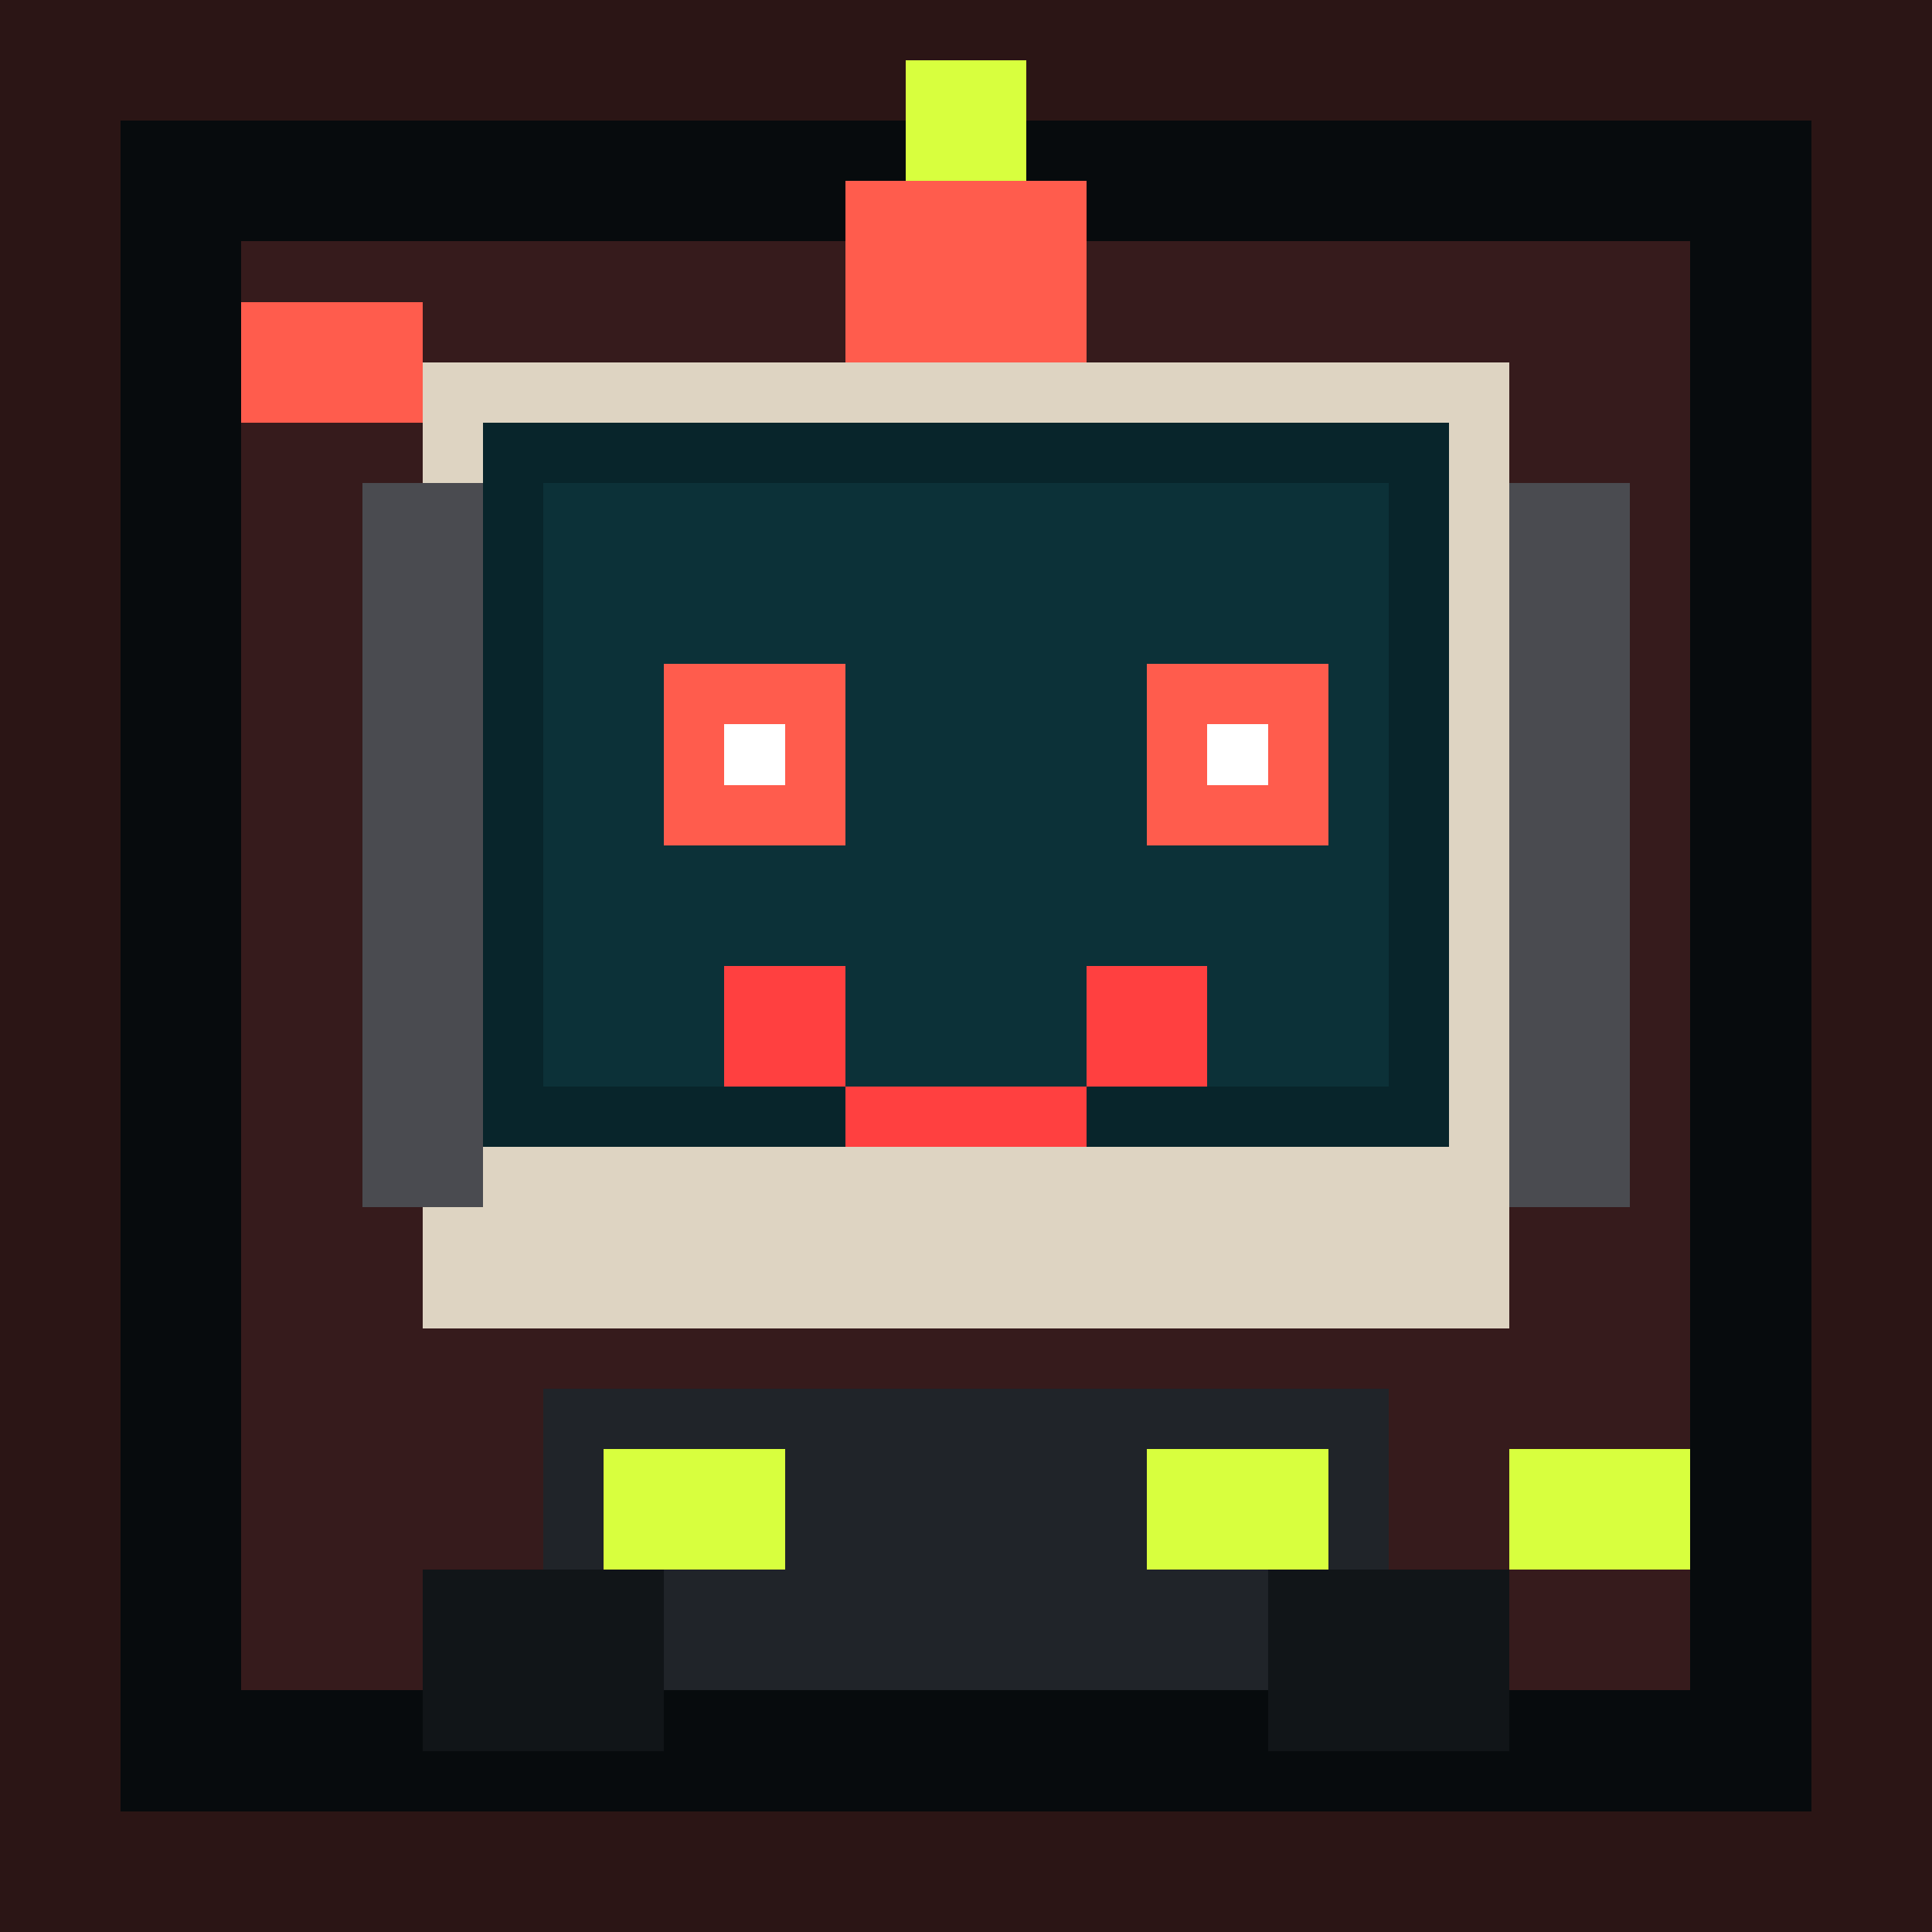
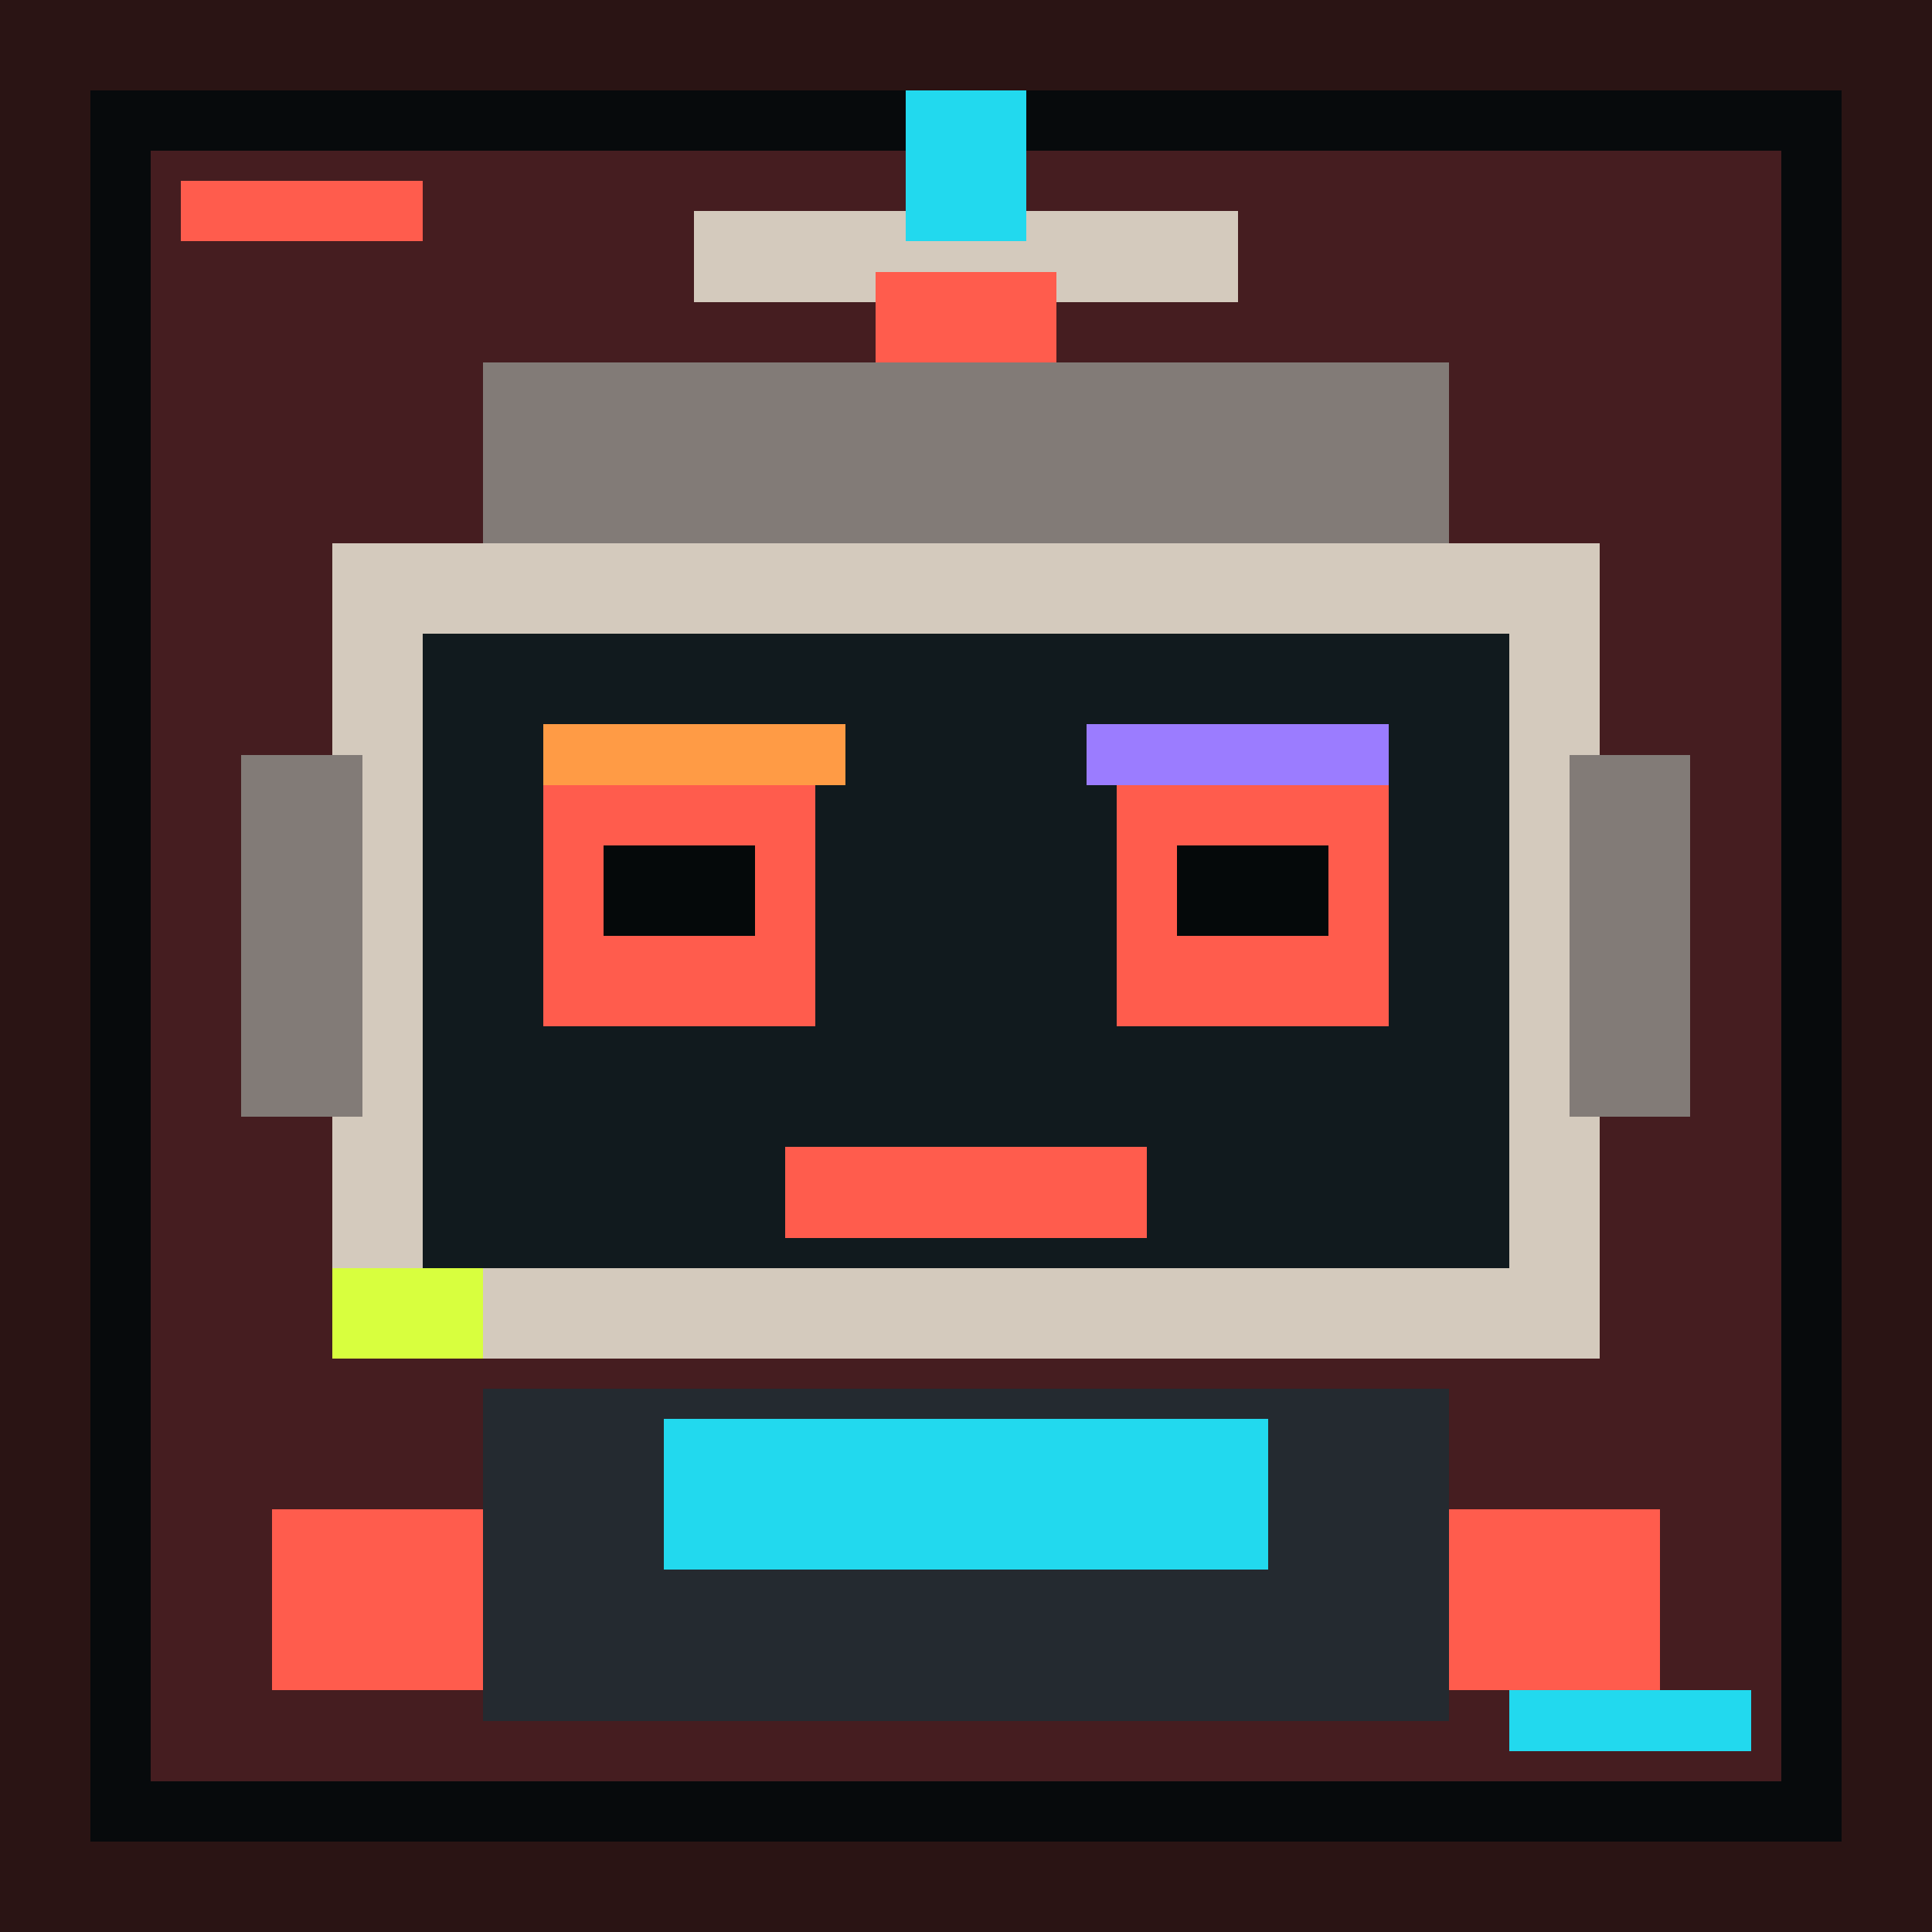
- <svg xmlns="http://www.w3.org/2000/svg" width="256" height="256" viewBox="0 0 256 256" shape-rendering="crispEdges">
-   <rect x="0" y="0" width="256" height="256" fill="#2b1515" />
-   <rect x="16" y="16" width="224" height="224" fill="#070b0d" />
-   <rect x="32" y="32" width="192" height="192" fill="#361b1c" />
-   <rect x="56" y="48" width="144" height="128" fill="#ded4c2" />
-   <rect x="48" y="64" width="16" height="96" fill="#4a4b50" />
-   <rect x="200" y="64" width="16" height="96" fill="#4a4b50" />
-   <rect x="64" y="56" width="128" height="96" fill="#08252b" />
-   <rect x="72" y="64" width="112" height="80" fill="#0c3138" />
-   <rect x="88" y="88" width="24" height="24" fill="#ff5c4d" />
-   <rect x="152" y="88" width="24" height="24" fill="#ff5c4d" />
-   <rect x="96" y="96" width="8" height="8" fill="#fff" />
-   <rect x="160" y="96" width="8" height="8" fill="#fff" />
-   <rect x="96" y="128" width="16" height="16" fill="#ff4040" />
-   <rect x="144" y="128" width="16" height="16" fill="#ff4040" />
-   <rect x="112" y="144" width="32" height="8" fill="#ff4040" />
-   <rect x="112" y="24" width="32" height="24" fill="#ff5c4d" />
-   <rect x="120" y="8" width="16" height="16" fill="#d8ff3e" />
-   <rect x="72" y="184" width="112" height="40" fill="#202429" />
-   <rect x="56" y="208" width="32" height="24" fill="#111518" />
-   <rect x="168" y="208" width="32" height="24" fill="#111518" />
-   <rect x="80" y="192" width="24" height="16" fill="#d8ff3e" />
-   <rect x="152" y="192" width="24" height="16" fill="#d8ff3e" />
-   <rect x="32" y="40" width="24" height="16" fill="#ff5c4d" />
-   <rect x="200" y="192" width="24" height="16" fill="#d8ff3e" />
+ <svg xmlns="http://www.w3.org/2000/svg" width="512" height="512" viewBox="0 0 64 64" shape-rendering="crispEdges">
+   <rect x="0" y="0" width="64" height="64" fill="#2a1414" />
+   <rect x="3" y="3" width="58" height="58" fill="#070a0c" />
+   <rect x="5" y="5" width="54" height="54" fill="#451d20" />
+   <rect x="23" y="7" width="18" height="3" fill="#d4cabd" />
+   <rect x="30" y="3" width="4" height="5" fill="#22d9ee" />
+   <rect x="16" y="12" width="32" height="6" fill="#827b77" />
+   <rect x="11" y="18" width="42" height="27" fill="#d4cabd" />
+   <rect x="14" y="21" width="36" height="21" fill="#111a1e" />
+   <rect x="18" y="26" width="9" height="8" fill="#ff5c4d" />
+   <rect x="37" y="26" width="9" height="8" fill="#ff5c4d" />
+   <rect x="20" y="28" width="5" height="3" fill="#05090a" />
+   <rect x="39" y="28" width="5" height="3" fill="#05090a" />
+   <rect x="26" y="38" width="12" height="3" fill="#ff5c4d" />
+   <rect x="8" y="25" width="4" height="12" fill="#827b77" />
+   <rect x="52" y="25" width="4" height="12" fill="#827b77" />
+   <rect x="16" y="46" width="32" height="11" fill="#242a30" />
+   <rect x="22" y="47" width="20" height="5" fill="#22d9ee" />
+   <rect x="9" y="50" width="7" height="6" fill="#ff5c4d" />
+   <rect x="48" y="50" width="7" height="6" fill="#ff5c4d" />
+   <rect x="6" y="6" width="8" height="2" fill="#ff5c4d" />
+   <rect x="50" y="56" width="8" height="2" fill="#22d9ee" />
+   <rect x="18" y="24" width="10" height="2" fill="#ff9b45" />
+   <rect x="36" y="24" width="10" height="2" fill="#9b7cff" />
+   <rect x="29" y="9" width="6" height="3" fill="#ff5c4d" />
+   <rect x="11" y="42" width="5" height="3" fill="#d8ff3e" />
</svg>
